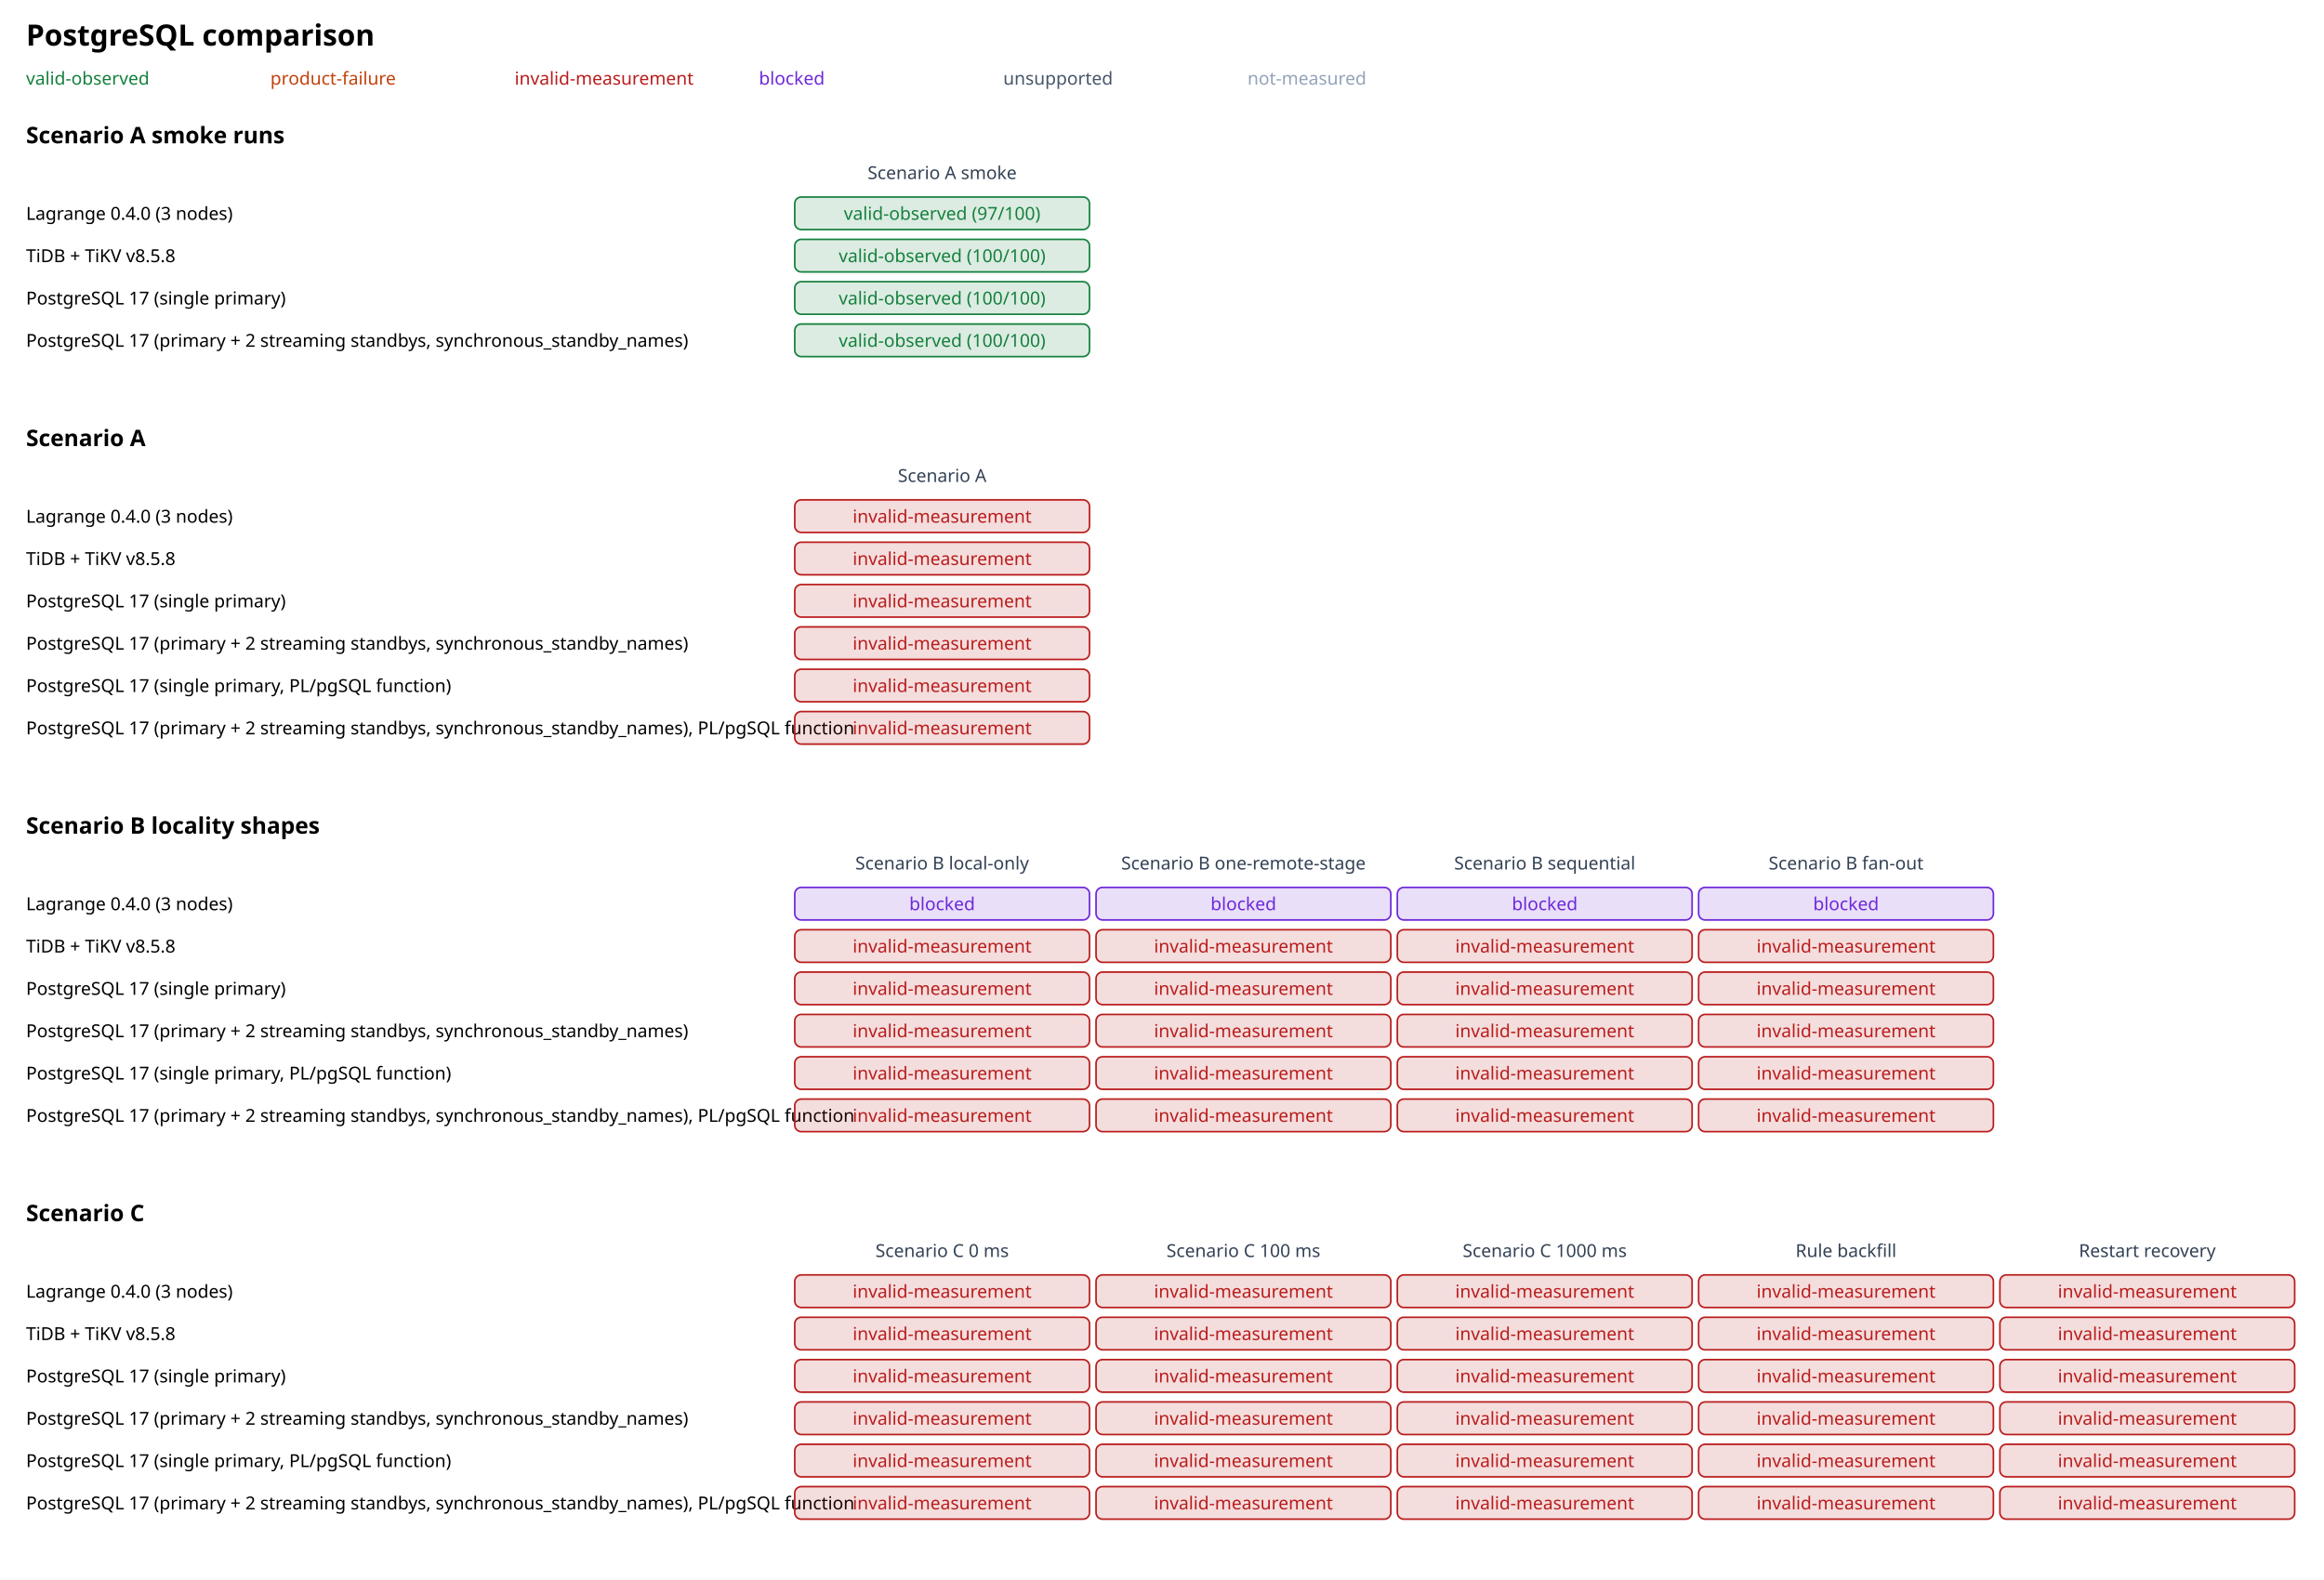
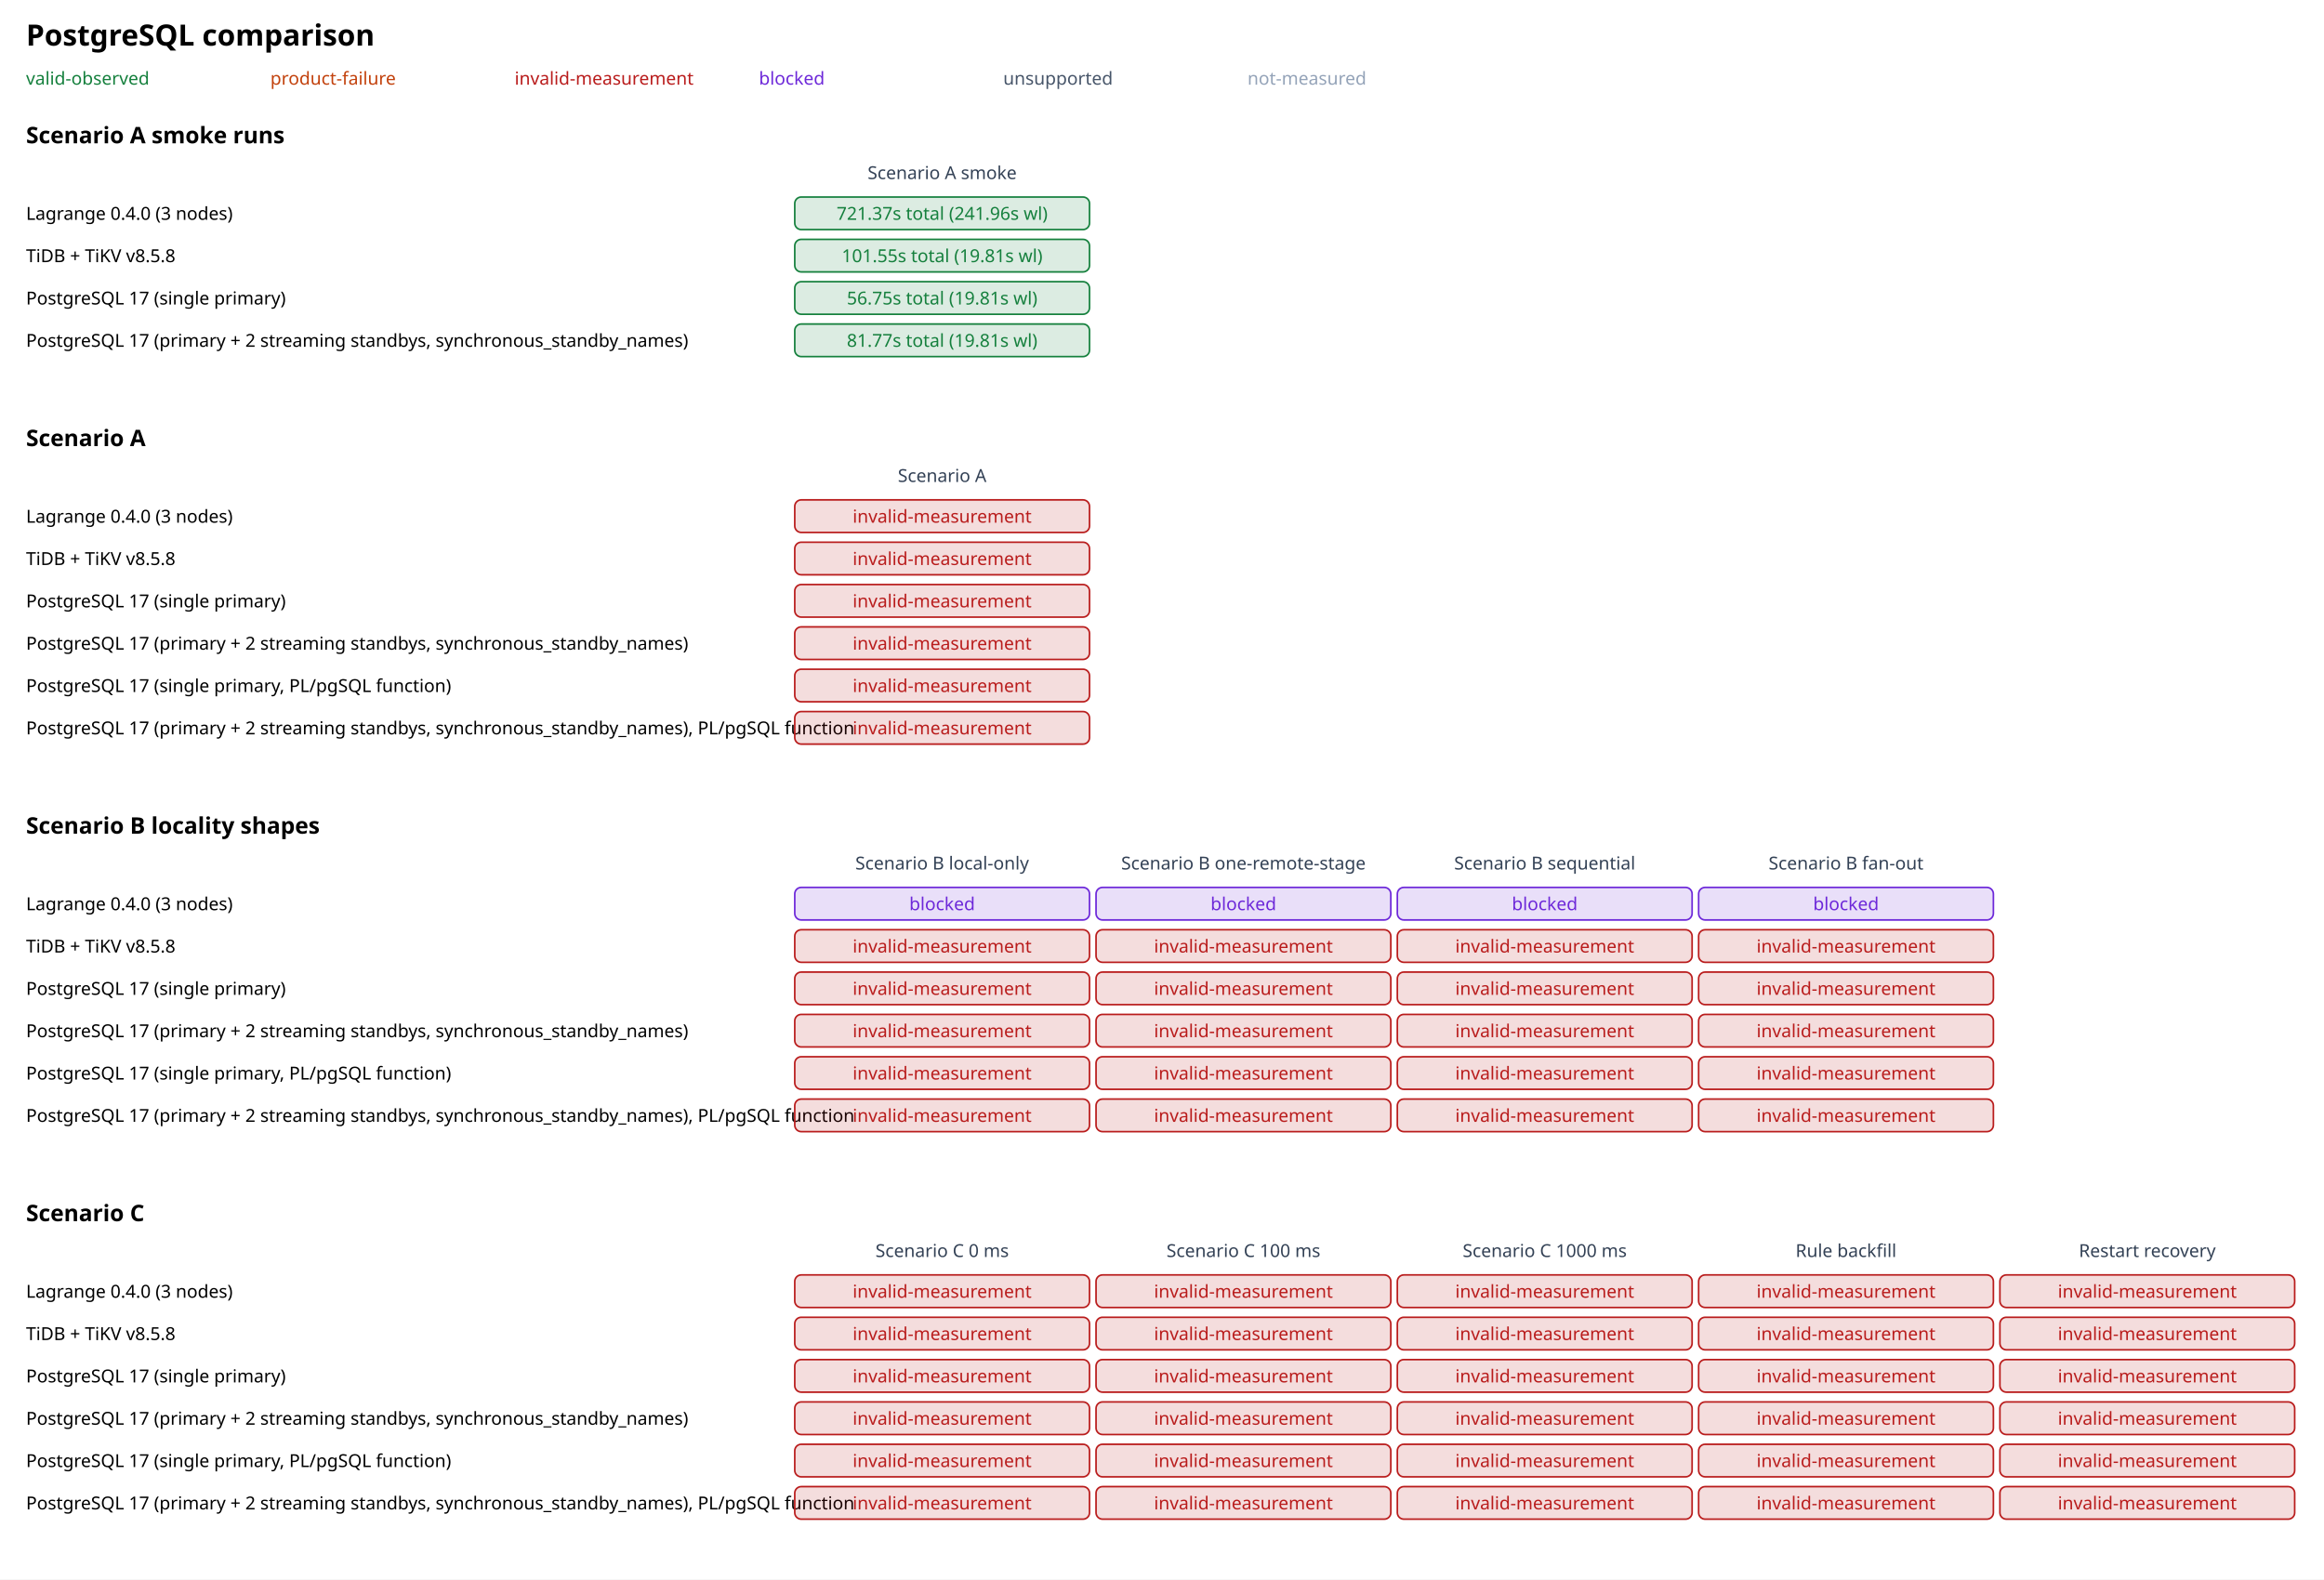
<svg xmlns="http://www.w3.org/2000/svg" width="1427" height="970" viewBox="0 0 1427 970" font-family="sans-serif">
  <rect width="100%" height="100%" fill="#ffffff" />
  <text x="16" y="28" font-size="18" font-weight="700">PostgreSQL comparison</text>
  <text x="16" y="52" font-size="11" fill="#15803d">valid-observed</text>
  <text x="166" y="52" font-size="11" fill="#c2410c">product-failure</text>
  <text x="316" y="52" font-size="11" fill="#b91c1c">invalid-measurement</text>
  <text x="466" y="52" font-size="11" fill="#6d28d9">blocked</text>
  <text x="616" y="52" font-size="11" fill="#475569">unsupported</text>
  <text x="766" y="52" font-size="11" fill="#94a3b8">not-measured</text>
  <text x="16" y="88" font-size="14" font-weight="600">Scenario A smoke runs</text>
  <text x="578.5" y="110" text-anchor="middle" font-size="11" fill="#334155">Scenario A smoke</text>
  <text x="16" y="135" font-size="11">Lagrange 0.4.0 (3 nodes)</text>
  <g>
    <rect x="488" y="121" width="181" height="20" rx="4" fill="#15803d" fill-opacity="0.15" stroke="#15803d" />
-     <text x="578.5" y="135" text-anchor="middle" font-size="11" fill="#15803d">valid-observed (97/100)</text>
+     <text x="578.5" y="135" text-anchor="middle" font-size="11" fill="#15803d">721.37s total (241.96s wl)</text>
  </g>
  <text x="16" y="161" font-size="11">TiDB + TiKV v8.5.8</text>
  <g>
    <rect x="488" y="147" width="181" height="20" rx="4" fill="#15803d" fill-opacity="0.15" stroke="#15803d" />
-     <text x="578.5" y="161" text-anchor="middle" font-size="11" fill="#15803d">valid-observed (100/100)</text>
+     <text x="578.5" y="161" text-anchor="middle" font-size="11" fill="#15803d">101.55s total (19.81s wl)</text>
  </g>
  <text x="16" y="187" font-size="11">PostgreSQL 17 (single primary)</text>
  <g>
    <rect x="488" y="173" width="181" height="20" rx="4" fill="#15803d" fill-opacity="0.15" stroke="#15803d" />
-     <text x="578.5" y="187" text-anchor="middle" font-size="11" fill="#15803d">valid-observed (100/100)</text>
+     <text x="578.5" y="187" text-anchor="middle" font-size="11" fill="#15803d">56.75s total (19.81s wl)</text>
  </g>
  <text x="16" y="213" font-size="11">PostgreSQL 17 (primary + 2 streaming standbys, synchronous_standby_names)</text>
  <g>
    <rect x="488" y="199" width="181" height="20" rx="4" fill="#15803d" fill-opacity="0.15" stroke="#15803d" />
-     <text x="578.5" y="213" text-anchor="middle" font-size="11" fill="#15803d">valid-observed (100/100)</text>
+     <text x="578.5" y="213" text-anchor="middle" font-size="11" fill="#15803d">81.77s total (19.81s wl)</text>
  </g>
  <text x="16" y="274" font-size="14" font-weight="600">Scenario A</text>
  <text x="578.5" y="296" text-anchor="middle" font-size="11" fill="#334155">Scenario A</text>
  <text x="16" y="321" font-size="11">Lagrange 0.4.0 (3 nodes)</text>
  <g>
    <rect x="488" y="307" width="181" height="20" rx="4" fill="#b91c1c" fill-opacity="0.15" stroke="#b91c1c" />
    <text x="578.5" y="321" text-anchor="middle" font-size="11" fill="#b91c1c">invalid-measurement</text>
  </g>
  <text x="16" y="347" font-size="11">TiDB + TiKV v8.5.8</text>
  <g>
    <rect x="488" y="333" width="181" height="20" rx="4" fill="#b91c1c" fill-opacity="0.15" stroke="#b91c1c" />
    <text x="578.5" y="347" text-anchor="middle" font-size="11" fill="#b91c1c">invalid-measurement</text>
  </g>
  <text x="16" y="373" font-size="11">PostgreSQL 17 (single primary)</text>
  <g>
    <rect x="488" y="359" width="181" height="20" rx="4" fill="#b91c1c" fill-opacity="0.15" stroke="#b91c1c" />
    <text x="578.5" y="373" text-anchor="middle" font-size="11" fill="#b91c1c">invalid-measurement</text>
  </g>
  <text x="16" y="399" font-size="11">PostgreSQL 17 (primary + 2 streaming standbys, synchronous_standby_names)</text>
  <g>
    <rect x="488" y="385" width="181" height="20" rx="4" fill="#b91c1c" fill-opacity="0.15" stroke="#b91c1c" />
    <text x="578.5" y="399" text-anchor="middle" font-size="11" fill="#b91c1c">invalid-measurement</text>
  </g>
  <text x="16" y="425" font-size="11">PostgreSQL 17 (single primary, PL/pgSQL function)</text>
  <g>
    <rect x="488" y="411" width="181" height="20" rx="4" fill="#b91c1c" fill-opacity="0.15" stroke="#b91c1c" />
    <text x="578.5" y="425" text-anchor="middle" font-size="11" fill="#b91c1c">invalid-measurement</text>
  </g>
  <text x="16" y="451" font-size="11">PostgreSQL 17 (primary + 2 streaming standbys, synchronous_standby_names), PL/pgSQL function</text>
  <g>
    <rect x="488" y="437" width="181" height="20" rx="4" fill="#b91c1c" fill-opacity="0.15" stroke="#b91c1c" />
    <text x="578.5" y="451" text-anchor="middle" font-size="11" fill="#b91c1c">invalid-measurement</text>
  </g>
  <text x="16" y="512" font-size="14" font-weight="600">Scenario B locality shapes</text>
  <text x="578.5" y="534" text-anchor="middle" font-size="11" fill="#334155">Scenario B local-only</text>
  <text x="763.5" y="534" text-anchor="middle" font-size="11" fill="#334155">Scenario B one-remote-stage</text>
  <text x="948.5" y="534" text-anchor="middle" font-size="11" fill="#334155">Scenario B sequential</text>
  <text x="1133.5" y="534" text-anchor="middle" font-size="11" fill="#334155">Scenario B fan-out</text>
  <text x="16" y="559" font-size="11">Lagrange 0.4.0 (3 nodes)</text>
  <g>
    <rect x="488" y="545" width="181" height="20" rx="4" fill="#6d28d9" fill-opacity="0.15" stroke="#6d28d9" />
    <text x="578.5" y="559" text-anchor="middle" font-size="11" fill="#6d28d9">blocked</text>
  </g>
  <g>
    <rect x="673" y="545" width="181" height="20" rx="4" fill="#6d28d9" fill-opacity="0.15" stroke="#6d28d9" />
    <text x="763.5" y="559" text-anchor="middle" font-size="11" fill="#6d28d9">blocked</text>
  </g>
  <g>
    <rect x="858" y="545" width="181" height="20" rx="4" fill="#6d28d9" fill-opacity="0.15" stroke="#6d28d9" />
    <text x="948.5" y="559" text-anchor="middle" font-size="11" fill="#6d28d9">blocked</text>
  </g>
  <g>
    <rect x="1043" y="545" width="181" height="20" rx="4" fill="#6d28d9" fill-opacity="0.15" stroke="#6d28d9" />
    <text x="1133.5" y="559" text-anchor="middle" font-size="11" fill="#6d28d9">blocked</text>
  </g>
  <text x="16" y="585" font-size="11">TiDB + TiKV v8.5.8</text>
  <g>
    <rect x="488" y="571" width="181" height="20" rx="4" fill="#b91c1c" fill-opacity="0.15" stroke="#b91c1c" />
    <text x="578.5" y="585" text-anchor="middle" font-size="11" fill="#b91c1c">invalid-measurement</text>
  </g>
  <g>
    <rect x="673" y="571" width="181" height="20" rx="4" fill="#b91c1c" fill-opacity="0.15" stroke="#b91c1c" />
    <text x="763.5" y="585" text-anchor="middle" font-size="11" fill="#b91c1c">invalid-measurement</text>
  </g>
  <g>
    <rect x="858" y="571" width="181" height="20" rx="4" fill="#b91c1c" fill-opacity="0.15" stroke="#b91c1c" />
    <text x="948.5" y="585" text-anchor="middle" font-size="11" fill="#b91c1c">invalid-measurement</text>
  </g>
  <g>
    <rect x="1043" y="571" width="181" height="20" rx="4" fill="#b91c1c" fill-opacity="0.15" stroke="#b91c1c" />
    <text x="1133.5" y="585" text-anchor="middle" font-size="11" fill="#b91c1c">invalid-measurement</text>
  </g>
  <text x="16" y="611" font-size="11">PostgreSQL 17 (single primary)</text>
  <g>
    <rect x="488" y="597" width="181" height="20" rx="4" fill="#b91c1c" fill-opacity="0.15" stroke="#b91c1c" />
    <text x="578.5" y="611" text-anchor="middle" font-size="11" fill="#b91c1c">invalid-measurement</text>
  </g>
  <g>
    <rect x="673" y="597" width="181" height="20" rx="4" fill="#b91c1c" fill-opacity="0.15" stroke="#b91c1c" />
    <text x="763.5" y="611" text-anchor="middle" font-size="11" fill="#b91c1c">invalid-measurement</text>
  </g>
  <g>
    <rect x="858" y="597" width="181" height="20" rx="4" fill="#b91c1c" fill-opacity="0.15" stroke="#b91c1c" />
    <text x="948.5" y="611" text-anchor="middle" font-size="11" fill="#b91c1c">invalid-measurement</text>
  </g>
  <g>
    <rect x="1043" y="597" width="181" height="20" rx="4" fill="#b91c1c" fill-opacity="0.15" stroke="#b91c1c" />
    <text x="1133.5" y="611" text-anchor="middle" font-size="11" fill="#b91c1c">invalid-measurement</text>
  </g>
  <text x="16" y="637" font-size="11">PostgreSQL 17 (primary + 2 streaming standbys, synchronous_standby_names)</text>
  <g>
    <rect x="488" y="623" width="181" height="20" rx="4" fill="#b91c1c" fill-opacity="0.15" stroke="#b91c1c" />
    <text x="578.5" y="637" text-anchor="middle" font-size="11" fill="#b91c1c">invalid-measurement</text>
  </g>
  <g>
    <rect x="673" y="623" width="181" height="20" rx="4" fill="#b91c1c" fill-opacity="0.15" stroke="#b91c1c" />
    <text x="763.5" y="637" text-anchor="middle" font-size="11" fill="#b91c1c">invalid-measurement</text>
  </g>
  <g>
    <rect x="858" y="623" width="181" height="20" rx="4" fill="#b91c1c" fill-opacity="0.15" stroke="#b91c1c" />
    <text x="948.5" y="637" text-anchor="middle" font-size="11" fill="#b91c1c">invalid-measurement</text>
  </g>
  <g>
    <rect x="1043" y="623" width="181" height="20" rx="4" fill="#b91c1c" fill-opacity="0.15" stroke="#b91c1c" />
    <text x="1133.5" y="637" text-anchor="middle" font-size="11" fill="#b91c1c">invalid-measurement</text>
  </g>
  <text x="16" y="663" font-size="11">PostgreSQL 17 (single primary, PL/pgSQL function)</text>
  <g>
    <rect x="488" y="649" width="181" height="20" rx="4" fill="#b91c1c" fill-opacity="0.15" stroke="#b91c1c" />
    <text x="578.5" y="663" text-anchor="middle" font-size="11" fill="#b91c1c">invalid-measurement</text>
  </g>
  <g>
    <rect x="673" y="649" width="181" height="20" rx="4" fill="#b91c1c" fill-opacity="0.15" stroke="#b91c1c" />
    <text x="763.5" y="663" text-anchor="middle" font-size="11" fill="#b91c1c">invalid-measurement</text>
  </g>
  <g>
    <rect x="858" y="649" width="181" height="20" rx="4" fill="#b91c1c" fill-opacity="0.15" stroke="#b91c1c" />
    <text x="948.5" y="663" text-anchor="middle" font-size="11" fill="#b91c1c">invalid-measurement</text>
  </g>
  <g>
    <rect x="1043" y="649" width="181" height="20" rx="4" fill="#b91c1c" fill-opacity="0.15" stroke="#b91c1c" />
    <text x="1133.5" y="663" text-anchor="middle" font-size="11" fill="#b91c1c">invalid-measurement</text>
  </g>
  <text x="16" y="689" font-size="11">PostgreSQL 17 (primary + 2 streaming standbys, synchronous_standby_names), PL/pgSQL function</text>
  <g>
    <rect x="488" y="675" width="181" height="20" rx="4" fill="#b91c1c" fill-opacity="0.15" stroke="#b91c1c" />
    <text x="578.5" y="689" text-anchor="middle" font-size="11" fill="#b91c1c">invalid-measurement</text>
  </g>
  <g>
    <rect x="673" y="675" width="181" height="20" rx="4" fill="#b91c1c" fill-opacity="0.15" stroke="#b91c1c" />
    <text x="763.5" y="689" text-anchor="middle" font-size="11" fill="#b91c1c">invalid-measurement</text>
  </g>
  <g>
    <rect x="858" y="675" width="181" height="20" rx="4" fill="#b91c1c" fill-opacity="0.15" stroke="#b91c1c" />
    <text x="948.5" y="689" text-anchor="middle" font-size="11" fill="#b91c1c">invalid-measurement</text>
  </g>
  <g>
    <rect x="1043" y="675" width="181" height="20" rx="4" fill="#b91c1c" fill-opacity="0.15" stroke="#b91c1c" />
    <text x="1133.5" y="689" text-anchor="middle" font-size="11" fill="#b91c1c">invalid-measurement</text>
  </g>
  <text x="16" y="750" font-size="14" font-weight="600">Scenario C</text>
  <text x="578.5" y="772" text-anchor="middle" font-size="11" fill="#334155">Scenario C 0 ms</text>
  <text x="763.5" y="772" text-anchor="middle" font-size="11" fill="#334155">Scenario C 100 ms</text>
  <text x="948.5" y="772" text-anchor="middle" font-size="11" fill="#334155">Scenario C 1000 ms</text>
  <text x="1133.5" y="772" text-anchor="middle" font-size="11" fill="#334155">Rule backfill</text>
  <text x="1318.5" y="772" text-anchor="middle" font-size="11" fill="#334155">Restart recovery</text>
  <text x="16" y="797" font-size="11">Lagrange 0.4.0 (3 nodes)</text>
  <g>
    <rect x="488" y="783" width="181" height="20" rx="4" fill="#b91c1c" fill-opacity="0.15" stroke="#b91c1c" />
    <text x="578.5" y="797" text-anchor="middle" font-size="11" fill="#b91c1c">invalid-measurement</text>
  </g>
  <g>
    <rect x="673" y="783" width="181" height="20" rx="4" fill="#b91c1c" fill-opacity="0.15" stroke="#b91c1c" />
    <text x="763.5" y="797" text-anchor="middle" font-size="11" fill="#b91c1c">invalid-measurement</text>
  </g>
  <g>
    <rect x="858" y="783" width="181" height="20" rx="4" fill="#b91c1c" fill-opacity="0.15" stroke="#b91c1c" />
    <text x="948.5" y="797" text-anchor="middle" font-size="11" fill="#b91c1c">invalid-measurement</text>
  </g>
  <g>
    <rect x="1043" y="783" width="181" height="20" rx="4" fill="#b91c1c" fill-opacity="0.15" stroke="#b91c1c" />
    <text x="1133.5" y="797" text-anchor="middle" font-size="11" fill="#b91c1c">invalid-measurement</text>
  </g>
  <g>
    <rect x="1228" y="783" width="181" height="20" rx="4" fill="#b91c1c" fill-opacity="0.15" stroke="#b91c1c" />
    <text x="1318.5" y="797" text-anchor="middle" font-size="11" fill="#b91c1c">invalid-measurement</text>
  </g>
  <text x="16" y="823" font-size="11">TiDB + TiKV v8.5.8</text>
  <g>
    <rect x="488" y="809" width="181" height="20" rx="4" fill="#b91c1c" fill-opacity="0.15" stroke="#b91c1c" />
    <text x="578.5" y="823" text-anchor="middle" font-size="11" fill="#b91c1c">invalid-measurement</text>
  </g>
  <g>
    <rect x="673" y="809" width="181" height="20" rx="4" fill="#b91c1c" fill-opacity="0.15" stroke="#b91c1c" />
    <text x="763.5" y="823" text-anchor="middle" font-size="11" fill="#b91c1c">invalid-measurement</text>
  </g>
  <g>
    <rect x="858" y="809" width="181" height="20" rx="4" fill="#b91c1c" fill-opacity="0.15" stroke="#b91c1c" />
    <text x="948.5" y="823" text-anchor="middle" font-size="11" fill="#b91c1c">invalid-measurement</text>
  </g>
  <g>
    <rect x="1043" y="809" width="181" height="20" rx="4" fill="#b91c1c" fill-opacity="0.15" stroke="#b91c1c" />
    <text x="1133.5" y="823" text-anchor="middle" font-size="11" fill="#b91c1c">invalid-measurement</text>
  </g>
  <g>
    <rect x="1228" y="809" width="181" height="20" rx="4" fill="#b91c1c" fill-opacity="0.15" stroke="#b91c1c" />
    <text x="1318.5" y="823" text-anchor="middle" font-size="11" fill="#b91c1c">invalid-measurement</text>
  </g>
  <text x="16" y="849" font-size="11">PostgreSQL 17 (single primary)</text>
  <g>
    <rect x="488" y="835" width="181" height="20" rx="4" fill="#b91c1c" fill-opacity="0.15" stroke="#b91c1c" />
    <text x="578.5" y="849" text-anchor="middle" font-size="11" fill="#b91c1c">invalid-measurement</text>
  </g>
  <g>
    <rect x="673" y="835" width="181" height="20" rx="4" fill="#b91c1c" fill-opacity="0.15" stroke="#b91c1c" />
    <text x="763.5" y="849" text-anchor="middle" font-size="11" fill="#b91c1c">invalid-measurement</text>
  </g>
  <g>
    <rect x="858" y="835" width="181" height="20" rx="4" fill="#b91c1c" fill-opacity="0.15" stroke="#b91c1c" />
    <text x="948.5" y="849" text-anchor="middle" font-size="11" fill="#b91c1c">invalid-measurement</text>
  </g>
  <g>
    <rect x="1043" y="835" width="181" height="20" rx="4" fill="#b91c1c" fill-opacity="0.15" stroke="#b91c1c" />
    <text x="1133.5" y="849" text-anchor="middle" font-size="11" fill="#b91c1c">invalid-measurement</text>
  </g>
  <g>
    <rect x="1228" y="835" width="181" height="20" rx="4" fill="#b91c1c" fill-opacity="0.15" stroke="#b91c1c" />
    <text x="1318.5" y="849" text-anchor="middle" font-size="11" fill="#b91c1c">invalid-measurement</text>
  </g>
  <text x="16" y="875" font-size="11">PostgreSQL 17 (primary + 2 streaming standbys, synchronous_standby_names)</text>
  <g>
    <rect x="488" y="861" width="181" height="20" rx="4" fill="#b91c1c" fill-opacity="0.15" stroke="#b91c1c" />
    <text x="578.5" y="875" text-anchor="middle" font-size="11" fill="#b91c1c">invalid-measurement</text>
  </g>
  <g>
    <rect x="673" y="861" width="181" height="20" rx="4" fill="#b91c1c" fill-opacity="0.15" stroke="#b91c1c" />
    <text x="763.5" y="875" text-anchor="middle" font-size="11" fill="#b91c1c">invalid-measurement</text>
  </g>
  <g>
    <rect x="858" y="861" width="181" height="20" rx="4" fill="#b91c1c" fill-opacity="0.15" stroke="#b91c1c" />
    <text x="948.5" y="875" text-anchor="middle" font-size="11" fill="#b91c1c">invalid-measurement</text>
  </g>
  <g>
    <rect x="1043" y="861" width="181" height="20" rx="4" fill="#b91c1c" fill-opacity="0.15" stroke="#b91c1c" />
    <text x="1133.5" y="875" text-anchor="middle" font-size="11" fill="#b91c1c">invalid-measurement</text>
  </g>
  <g>
    <rect x="1228" y="861" width="181" height="20" rx="4" fill="#b91c1c" fill-opacity="0.15" stroke="#b91c1c" />
    <text x="1318.5" y="875" text-anchor="middle" font-size="11" fill="#b91c1c">invalid-measurement</text>
  </g>
  <text x="16" y="901" font-size="11">PostgreSQL 17 (single primary, PL/pgSQL function)</text>
  <g>
    <rect x="488" y="887" width="181" height="20" rx="4" fill="#b91c1c" fill-opacity="0.15" stroke="#b91c1c" />
    <text x="578.5" y="901" text-anchor="middle" font-size="11" fill="#b91c1c">invalid-measurement</text>
  </g>
  <g>
    <rect x="673" y="887" width="181" height="20" rx="4" fill="#b91c1c" fill-opacity="0.15" stroke="#b91c1c" />
    <text x="763.5" y="901" text-anchor="middle" font-size="11" fill="#b91c1c">invalid-measurement</text>
  </g>
  <g>
    <rect x="858" y="887" width="181" height="20" rx="4" fill="#b91c1c" fill-opacity="0.15" stroke="#b91c1c" />
    <text x="948.5" y="901" text-anchor="middle" font-size="11" fill="#b91c1c">invalid-measurement</text>
  </g>
  <g>
    <rect x="1043" y="887" width="181" height="20" rx="4" fill="#b91c1c" fill-opacity="0.15" stroke="#b91c1c" />
    <text x="1133.5" y="901" text-anchor="middle" font-size="11" fill="#b91c1c">invalid-measurement</text>
  </g>
  <g>
    <rect x="1228" y="887" width="181" height="20" rx="4" fill="#b91c1c" fill-opacity="0.15" stroke="#b91c1c" />
    <text x="1318.5" y="901" text-anchor="middle" font-size="11" fill="#b91c1c">invalid-measurement</text>
  </g>
  <text x="16" y="927" font-size="11">PostgreSQL 17 (primary + 2 streaming standbys, synchronous_standby_names), PL/pgSQL function</text>
  <g>
    <rect x="488" y="913" width="181" height="20" rx="4" fill="#b91c1c" fill-opacity="0.15" stroke="#b91c1c" />
    <text x="578.5" y="927" text-anchor="middle" font-size="11" fill="#b91c1c">invalid-measurement</text>
  </g>
  <g>
    <rect x="673" y="913" width="181" height="20" rx="4" fill="#b91c1c" fill-opacity="0.15" stroke="#b91c1c" />
    <text x="763.5" y="927" text-anchor="middle" font-size="11" fill="#b91c1c">invalid-measurement</text>
  </g>
  <g>
    <rect x="858" y="913" width="181" height="20" rx="4" fill="#b91c1c" fill-opacity="0.15" stroke="#b91c1c" />
    <text x="948.5" y="927" text-anchor="middle" font-size="11" fill="#b91c1c">invalid-measurement</text>
  </g>
  <g>
    <rect x="1043" y="913" width="181" height="20" rx="4" fill="#b91c1c" fill-opacity="0.15" stroke="#b91c1c" />
    <text x="1133.5" y="927" text-anchor="middle" font-size="11" fill="#b91c1c">invalid-measurement</text>
  </g>
  <g>
    <rect x="1228" y="913" width="181" height="20" rx="4" fill="#b91c1c" fill-opacity="0.15" stroke="#b91c1c" />
    <text x="1318.5" y="927" text-anchor="middle" font-size="11" fill="#b91c1c">invalid-measurement</text>
  </g>
</svg>
